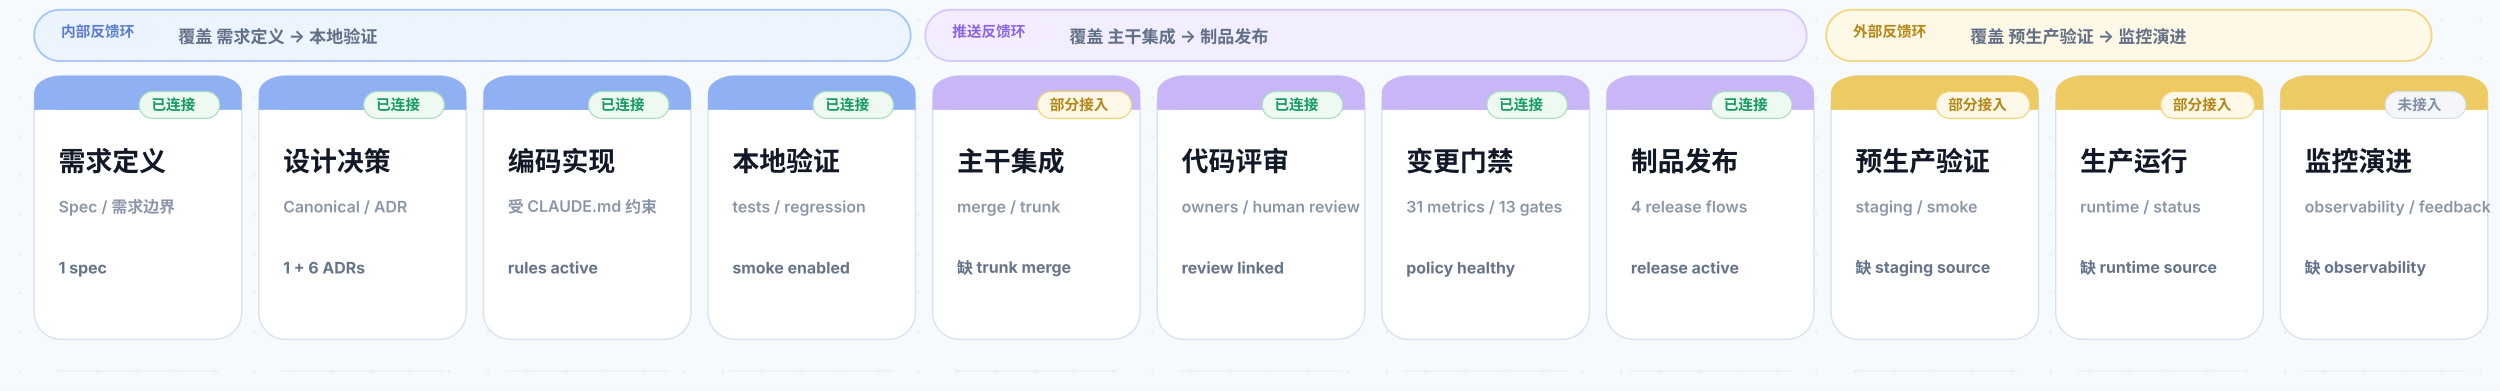
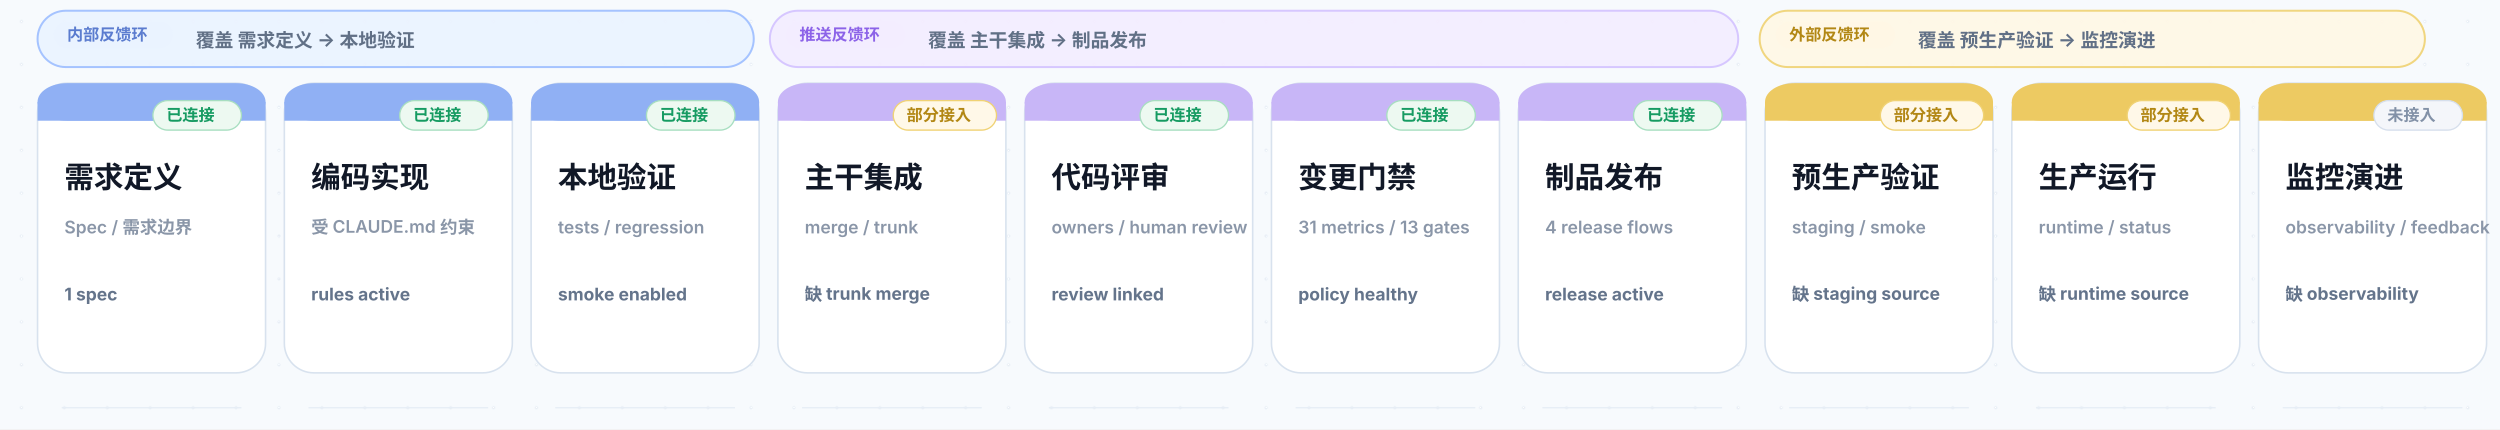
- <svg xmlns="http://www.w3.org/2000/svg" width="2048" height="320" viewBox="0 0 2048 320">
+ <svg xmlns="http://www.w3.org/2000/svg" width="1864" height="320" viewBox="0 0 1864 320">
  <defs>
    <pattern id="dots" width="32" height="32" patternUnits="userSpaceOnUse">
      <circle cx="16" cy="16" r="1.2" fill="#E9EEF5" />
    </pattern>
    <filter id="shadow" x="-10%" y="-10%" width="120%" height="140%">
      <feDropShadow dx="0" dy="8" stdDeviation="12" flood-color="#20304A" flood-opacity="0.06" />
    </filter>
    <marker id="arrowGray" markerWidth="8" markerHeight="8" refX="7" refY="4" orient="auto">
      <path d="M0,0 L8,4 L0,8 z" fill="#94A3B8" />
    </marker>
    <marker id="arrowGreen" markerWidth="10" markerHeight="10" refX="8" refY="5" orient="auto">
      <path d="M0,0 L10,5 L0,10 z" fill="#23B26D" />
    </marker>
    <marker id="arrowPurple" markerWidth="10" markerHeight="10" refX="8" refY="5" orient="auto">
      <path d="M0,0 L10,5 L0,10 z" fill="#9C6FFF" />
    </marker>
  </defs>
-   <rect width="2048" height="320" fill="#F7FAFD" />
-   <rect width="2048" height="320" fill="url(#dots)" />
-   <rect x="28" y="8" width="718" height="42" rx="21" ry="21" fill="#EAF3FF" stroke="#9EBEFF" stroke-width="1.5" opacity="0.92" />
+   <rect width="1864" height="320" fill="#F7FAFD" />
+   <rect width="1864" height="320" fill="url(#dots)" />
+   <rect x="28" y="8" width="534" height="42" rx="21" ry="21" fill="#EAF3FF" stroke="#9EBEFF" stroke-width="1.5" opacity="0.92" />
  <rect x="40" y="16" width="89" height="20" rx="10" ry="10" fill="#EAF3FF" stroke="none" stroke-width="1" />
  <text x="50" y="30" font-size="12" font-weight="700" fill="#5B7CCF" text-anchor="start" font-family="Inter, PingFang SC, Microsoft YaHei, Noto Sans SC, sans-serif">内部反馈环</text>
  <text x="146" y="35" font-size="14" font-weight="700" fill="#617086" text-anchor="start" font-family="Inter, PingFang SC, Microsoft YaHei, Noto Sans SC, sans-serif">覆盖 需求定义 → 本地验证</text>
-   <rect x="758" y="8" width="722" height="42" rx="21" ry="21" fill="#F3EDFF" stroke="#D4C2FF" stroke-width="1.5" opacity="0.92" />
-   <rect x="770" y="16" width="89" height="20" rx="10" ry="10" fill="#F3EDFF" stroke="none" stroke-width="1" />
-   <text x="780" y="30" font-size="12" font-weight="700" fill="#8C63E8" text-anchor="start" font-family="Inter, PingFang SC, Microsoft YaHei, Noto Sans SC, sans-serif">推送反馈环</text>
-   <text x="876" y="35" font-size="14" font-weight="700" fill="#617086" text-anchor="start" font-family="Inter, PingFang SC, Microsoft YaHei, Noto Sans SC, sans-serif">覆盖 主干集成 → 制品发布</text>
-   <rect x="1496" y="8" width="496" height="42" rx="21" ry="21" fill="#FFF7E5" stroke="#F0D274" stroke-width="1.5" opacity="0.92" />
-   <rect x="1508" y="16" width="89" height="20" rx="10" ry="10" fill="#FFF7E5" stroke="none" stroke-width="1" />
-   <text x="1518" y="30" font-size="12" font-weight="700" fill="#B28714" text-anchor="start" font-family="Inter, PingFang SC, Microsoft YaHei, Noto Sans SC, sans-serif">外部反馈环</text>
-   <text x="1614" y="35" font-size="14" font-weight="700" fill="#617086" text-anchor="start" font-family="Inter, PingFang SC, Microsoft YaHei, Noto Sans SC, sans-serif">覆盖 预生产验证 → 监控演进</text>
+   <rect x="574" y="8" width="722" height="42" rx="21" ry="21" fill="#F3EDFF" stroke="#D4C2FF" stroke-width="1.5" opacity="0.92" />
+   <rect x="586" y="16" width="89" height="20" rx="10" ry="10" fill="#F3EDFF" stroke="none" stroke-width="1" />
+   <text x="596" y="30" font-size="12" font-weight="700" fill="#8C63E8" text-anchor="start" font-family="Inter, PingFang SC, Microsoft YaHei, Noto Sans SC, sans-serif">推送反馈环</text>
+   <text x="692" y="35" font-size="14" font-weight="700" fill="#617086" text-anchor="start" font-family="Inter, PingFang SC, Microsoft YaHei, Noto Sans SC, sans-serif">覆盖 主干集成 → 制品发布</text>
+   <rect x="1312" y="8" width="496" height="42" rx="21" ry="21" fill="#FFF7E5" stroke="#F0D274" stroke-width="1.5" opacity="0.92" />
+   <rect x="1324" y="16" width="89" height="20" rx="10" ry="10" fill="#FFF7E5" stroke="none" stroke-width="1" />
+   <text x="1334" y="30" font-size="12" font-weight="700" fill="#B28714" text-anchor="start" font-family="Inter, PingFang SC, Microsoft YaHei, Noto Sans SC, sans-serif">外部反馈环</text>
+   <text x="1430" y="35" font-size="14" font-weight="700" fill="#617086" text-anchor="start" font-family="Inter, PingFang SC, Microsoft YaHei, Noto Sans SC, sans-serif">覆盖 预生产验证 → 监控演进</text>
  <rect x="28" y="62" width="170" height="216" rx="22" ry="22" fill="#FFFFFF" stroke="#D8E2EE" stroke-width="1.2" />
  <rect x="28" y="62" width="170" height="28" rx="22" ry="22" fill="#90B0F4" stroke="none" stroke-width="0" />
  <rect x="28" y="76" width="170" height="14" rx="0" ry="0" fill="#90B0F4" stroke="none" stroke-width="0" />
  <rect x="114" y="75" width="66" height="22" rx="11" ry="11" fill="#EDF9F1" stroke="#A7DEC0" stroke-width="1" />
  <text x="124" y="90" font-size="12" font-weight="700" fill="#169B62" text-anchor="start" font-family="Inter, PingFang SC, Microsoft YaHei, Noto Sans SC, sans-serif">已连接</text>
  <text x="48" y="140" font-size="22" font-weight="800" fill="#111827" text-anchor="start" font-family="Inter, PingFang SC, Microsoft YaHei, Noto Sans SC, sans-serif">需求定义</text>
  <text x="48" y="174" font-size="13" font-weight="600" fill="#8A96A8" text-anchor="start" font-family="Inter, PingFang SC, Microsoft YaHei, Noto Sans SC, sans-serif">Spec / 需求边界</text>
  <line x1="46" y1="304" x2="180" y2="304" stroke="#E6EDF5" stroke-width="1" />
  <text x="48" y="224" font-size="13" font-weight="700" fill="#64748B" text-anchor="start" font-family="Inter, PingFang SC, Microsoft YaHei, Noto Sans SC, sans-serif">1 spec</text>
  <rect x="212" y="62" width="170" height="216" rx="22" ry="22" fill="#FFFFFF" stroke="#D8E2EE" stroke-width="1.2" />
  <rect x="212" y="62" width="170" height="28" rx="22" ry="22" fill="#90B0F4" stroke="none" stroke-width="0" />
  <rect x="212" y="76" width="170" height="14" rx="0" ry="0" fill="#90B0F4" stroke="none" stroke-width="0" />
  <rect x="298" y="75" width="66" height="22" rx="11" ry="11" fill="#EDF9F1" stroke="#A7DEC0" stroke-width="1" />
  <text x="308" y="90" font-size="12" font-weight="700" fill="#169B62" text-anchor="start" font-family="Inter, PingFang SC, Microsoft YaHei, Noto Sans SC, sans-serif">已连接</text>
-   <text x="232" y="140" font-size="22" font-weight="800" fill="#111827" text-anchor="start" font-family="Inter, PingFang SC, Microsoft YaHei, Noto Sans SC, sans-serif">设计决策</text>
-   <text x="232" y="174" font-size="13" font-weight="600" fill="#8A96A8" text-anchor="start" font-family="Inter, PingFang SC, Microsoft YaHei, Noto Sans SC, sans-serif">Canonical / ADR</text>
+   <text x="232" y="140" font-size="22" font-weight="800" fill="#111827" text-anchor="start" font-family="Inter, PingFang SC, Microsoft YaHei, Noto Sans SC, sans-serif">编码实现</text>
+   <text x="232" y="174" font-size="13" font-weight="600" fill="#8A96A8" text-anchor="start" font-family="Inter, PingFang SC, Microsoft YaHei, Noto Sans SC, sans-serif">受 CLAUDE.md 约束</text>
  <line x1="230" y1="304" x2="364" y2="304" stroke="#E6EDF5" stroke-width="1" />
-   <text x="232" y="224" font-size="13" font-weight="700" fill="#64748B" text-anchor="start" font-family="Inter, PingFang SC, Microsoft YaHei, Noto Sans SC, sans-serif">1 + 6 ADRs</text>
+   <text x="232" y="224" font-size="13" font-weight="700" fill="#64748B" text-anchor="start" font-family="Inter, PingFang SC, Microsoft YaHei, Noto Sans SC, sans-serif">rules active</text>
  <rect x="396" y="62" width="170" height="216" rx="22" ry="22" fill="#FFFFFF" stroke="#D8E2EE" stroke-width="1.2" />
  <rect x="396" y="62" width="170" height="28" rx="22" ry="22" fill="#90B0F4" stroke="none" stroke-width="0" />
  <rect x="396" y="76" width="170" height="14" rx="0" ry="0" fill="#90B0F4" stroke="none" stroke-width="0" />
  <rect x="482" y="75" width="66" height="22" rx="11" ry="11" fill="#EDF9F1" stroke="#A7DEC0" stroke-width="1" />
  <text x="492" y="90" font-size="12" font-weight="700" fill="#169B62" text-anchor="start" font-family="Inter, PingFang SC, Microsoft YaHei, Noto Sans SC, sans-serif">已连接</text>
-   <text x="416" y="140" font-size="22" font-weight="800" fill="#111827" text-anchor="start" font-family="Inter, PingFang SC, Microsoft YaHei, Noto Sans SC, sans-serif">编码实现</text>
-   <text x="416" y="174" font-size="13" font-weight="600" fill="#8A96A8" text-anchor="start" font-family="Inter, PingFang SC, Microsoft YaHei, Noto Sans SC, sans-serif">受 CLAUDE.md 约束</text>
+   <text x="416" y="140" font-size="22" font-weight="800" fill="#111827" text-anchor="start" font-family="Inter, PingFang SC, Microsoft YaHei, Noto Sans SC, sans-serif">本地验证</text>
+   <text x="416" y="174" font-size="13" font-weight="600" fill="#8A96A8" text-anchor="start" font-family="Inter, PingFang SC, Microsoft YaHei, Noto Sans SC, sans-serif">tests / regression</text>
  <line x1="414" y1="304" x2="548" y2="304" stroke="#E6EDF5" stroke-width="1" />
-   <text x="416" y="224" font-size="13" font-weight="700" fill="#64748B" text-anchor="start" font-family="Inter, PingFang SC, Microsoft YaHei, Noto Sans SC, sans-serif">rules active</text>
+   <text x="416" y="224" font-size="13" font-weight="700" fill="#64748B" text-anchor="start" font-family="Inter, PingFang SC, Microsoft YaHei, Noto Sans SC, sans-serif">smoke enabled</text>
  <rect x="580" y="62" width="170" height="216" rx="22" ry="22" fill="#FFFFFF" stroke="#D8E2EE" stroke-width="1.2" />
-   <rect x="580" y="62" width="170" height="28" rx="22" ry="22" fill="#90B0F4" stroke="none" stroke-width="0" />
-   <rect x="580" y="76" width="170" height="14" rx="0" ry="0" fill="#90B0F4" stroke="none" stroke-width="0" />
-   <rect x="666" y="75" width="66" height="22" rx="11" ry="11" fill="#EDF9F1" stroke="#A7DEC0" stroke-width="1" />
-   <text x="676" y="90" font-size="12" font-weight="700" fill="#169B62" text-anchor="start" font-family="Inter, PingFang SC, Microsoft YaHei, Noto Sans SC, sans-serif">已连接</text>
-   <text x="600" y="140" font-size="22" font-weight="800" fill="#111827" text-anchor="start" font-family="Inter, PingFang SC, Microsoft YaHei, Noto Sans SC, sans-serif">本地验证</text>
-   <text x="600" y="174" font-size="13" font-weight="600" fill="#8A96A8" text-anchor="start" font-family="Inter, PingFang SC, Microsoft YaHei, Noto Sans SC, sans-serif">tests / regression</text>
+   <rect x="580" y="62" width="170" height="28" rx="22" ry="22" fill="#C8B6F7" stroke="none" stroke-width="0" />
+   <rect x="580" y="76" width="170" height="14" rx="0" ry="0" fill="#C8B6F7" stroke="none" stroke-width="0" />
+   <rect x="666" y="75" width="77" height="22" rx="11" ry="11" fill="#FFF8E8" stroke="#F0D274" stroke-width="1" />
+   <text x="676" y="90" font-size="12" font-weight="700" fill="#B28714" text-anchor="start" font-family="Inter, PingFang SC, Microsoft YaHei, Noto Sans SC, sans-serif">部分接入</text>
+   <text x="600" y="140" font-size="22" font-weight="800" fill="#111827" text-anchor="start" font-family="Inter, PingFang SC, Microsoft YaHei, Noto Sans SC, sans-serif">主干集成</text>
+   <text x="600" y="174" font-size="13" font-weight="600" fill="#8A96A8" text-anchor="start" font-family="Inter, PingFang SC, Microsoft YaHei, Noto Sans SC, sans-serif">merge / trunk</text>
  <line x1="598" y1="304" x2="732" y2="304" stroke="#E6EDF5" stroke-width="1" />
-   <text x="600" y="224" font-size="13" font-weight="700" fill="#64748B" text-anchor="start" font-family="Inter, PingFang SC, Microsoft YaHei, Noto Sans SC, sans-serif">smoke enabled</text>
+   <text x="600" y="224" font-size="13" font-weight="700" fill="#64748B" text-anchor="start" font-family="Inter, PingFang SC, Microsoft YaHei, Noto Sans SC, sans-serif">缺 trunk merge</text>
  <rect x="764" y="62" width="170" height="216" rx="22" ry="22" fill="#FFFFFF" stroke="#D8E2EE" stroke-width="1.2" />
  <rect x="764" y="62" width="170" height="28" rx="22" ry="22" fill="#C8B6F7" stroke="none" stroke-width="0" />
  <rect x="764" y="76" width="170" height="14" rx="0" ry="0" fill="#C8B6F7" stroke="none" stroke-width="0" />
-   <rect x="850" y="75" width="77" height="22" rx="11" ry="11" fill="#FFF8E8" stroke="#F0D274" stroke-width="1" />
-   <text x="860" y="90" font-size="12" font-weight="700" fill="#B28714" text-anchor="start" font-family="Inter, PingFang SC, Microsoft YaHei, Noto Sans SC, sans-serif">部分接入</text>
-   <text x="784" y="140" font-size="22" font-weight="800" fill="#111827" text-anchor="start" font-family="Inter, PingFang SC, Microsoft YaHei, Noto Sans SC, sans-serif">主干集成</text>
-   <text x="784" y="174" font-size="13" font-weight="600" fill="#8A96A8" text-anchor="start" font-family="Inter, PingFang SC, Microsoft YaHei, Noto Sans SC, sans-serif">merge / trunk</text>
+   <rect x="850" y="75" width="66" height="22" rx="11" ry="11" fill="#EDF9F1" stroke="#A7DEC0" stroke-width="1" />
+   <text x="860" y="90" font-size="12" font-weight="700" fill="#169B62" text-anchor="start" font-family="Inter, PingFang SC, Microsoft YaHei, Noto Sans SC, sans-serif">已连接</text>
+   <text x="784" y="140" font-size="22" font-weight="800" fill="#111827" text-anchor="start" font-family="Inter, PingFang SC, Microsoft YaHei, Noto Sans SC, sans-serif">代码评审</text>
+   <text x="784" y="174" font-size="13" font-weight="600" fill="#8A96A8" text-anchor="start" font-family="Inter, PingFang SC, Microsoft YaHei, Noto Sans SC, sans-serif">owners / human review</text>
  <line x1="782" y1="304" x2="916" y2="304" stroke="#E6EDF5" stroke-width="1" />
-   <text x="784" y="224" font-size="13" font-weight="700" fill="#64748B" text-anchor="start" font-family="Inter, PingFang SC, Microsoft YaHei, Noto Sans SC, sans-serif">缺 trunk merge</text>
+   <text x="784" y="224" font-size="13" font-weight="700" fill="#64748B" text-anchor="start" font-family="Inter, PingFang SC, Microsoft YaHei, Noto Sans SC, sans-serif">review linked</text>
  <rect x="948" y="62" width="170" height="216" rx="22" ry="22" fill="#FFFFFF" stroke="#D8E2EE" stroke-width="1.2" />
  <rect x="948" y="62" width="170" height="28" rx="22" ry="22" fill="#C8B6F7" stroke="none" stroke-width="0" />
  <rect x="948" y="76" width="170" height="14" rx="0" ry="0" fill="#C8B6F7" stroke="none" stroke-width="0" />
  <rect x="1034" y="75" width="66" height="22" rx="11" ry="11" fill="#EDF9F1" stroke="#A7DEC0" stroke-width="1" />
  <text x="1044" y="90" font-size="12" font-weight="700" fill="#169B62" text-anchor="start" font-family="Inter, PingFang SC, Microsoft YaHei, Noto Sans SC, sans-serif">已连接</text>
-   <text x="968" y="140" font-size="22" font-weight="800" fill="#111827" text-anchor="start" font-family="Inter, PingFang SC, Microsoft YaHei, Noto Sans SC, sans-serif">代码评审</text>
-   <text x="968" y="174" font-size="13" font-weight="600" fill="#8A96A8" text-anchor="start" font-family="Inter, PingFang SC, Microsoft YaHei, Noto Sans SC, sans-serif">owners / human review</text>
+   <text x="968" y="140" font-size="22" font-weight="800" fill="#111827" text-anchor="start" font-family="Inter, PingFang SC, Microsoft YaHei, Noto Sans SC, sans-serif">变更门禁</text>
+   <text x="968" y="174" font-size="13" font-weight="600" fill="#8A96A8" text-anchor="start" font-family="Inter, PingFang SC, Microsoft YaHei, Noto Sans SC, sans-serif">31 metrics / 13 gates</text>
  <line x1="966" y1="304" x2="1100" y2="304" stroke="#E6EDF5" stroke-width="1" />
-   <text x="968" y="224" font-size="13" font-weight="700" fill="#64748B" text-anchor="start" font-family="Inter, PingFang SC, Microsoft YaHei, Noto Sans SC, sans-serif">review linked</text>
+   <text x="968" y="224" font-size="13" font-weight="700" fill="#64748B" text-anchor="start" font-family="Inter, PingFang SC, Microsoft YaHei, Noto Sans SC, sans-serif">policy healthy</text>
  <rect x="1132" y="62" width="170" height="216" rx="22" ry="22" fill="#FFFFFF" stroke="#D8E2EE" stroke-width="1.2" />
  <rect x="1132" y="62" width="170" height="28" rx="22" ry="22" fill="#C8B6F7" stroke="none" stroke-width="0" />
  <rect x="1132" y="76" width="170" height="14" rx="0" ry="0" fill="#C8B6F7" stroke="none" stroke-width="0" />
  <rect x="1218" y="75" width="66" height="22" rx="11" ry="11" fill="#EDF9F1" stroke="#A7DEC0" stroke-width="1" />
  <text x="1228" y="90" font-size="12" font-weight="700" fill="#169B62" text-anchor="start" font-family="Inter, PingFang SC, Microsoft YaHei, Noto Sans SC, sans-serif">已连接</text>
-   <text x="1152" y="140" font-size="22" font-weight="800" fill="#111827" text-anchor="start" font-family="Inter, PingFang SC, Microsoft YaHei, Noto Sans SC, sans-serif">变更门禁</text>
-   <text x="1152" y="174" font-size="13" font-weight="600" fill="#8A96A8" text-anchor="start" font-family="Inter, PingFang SC, Microsoft YaHei, Noto Sans SC, sans-serif">31 metrics / 13 gates</text>
+   <text x="1152" y="140" font-size="22" font-weight="800" fill="#111827" text-anchor="start" font-family="Inter, PingFang SC, Microsoft YaHei, Noto Sans SC, sans-serif">制品发布</text>
+   <text x="1152" y="174" font-size="13" font-weight="600" fill="#8A96A8" text-anchor="start" font-family="Inter, PingFang SC, Microsoft YaHei, Noto Sans SC, sans-serif">4 release flows</text>
  <line x1="1150" y1="304" x2="1284" y2="304" stroke="#E6EDF5" stroke-width="1" />
-   <text x="1152" y="224" font-size="13" font-weight="700" fill="#64748B" text-anchor="start" font-family="Inter, PingFang SC, Microsoft YaHei, Noto Sans SC, sans-serif">policy healthy</text>
+   <text x="1152" y="224" font-size="13" font-weight="700" fill="#64748B" text-anchor="start" font-family="Inter, PingFang SC, Microsoft YaHei, Noto Sans SC, sans-serif">release active</text>
  <rect x="1316" y="62" width="170" height="216" rx="22" ry="22" fill="#FFFFFF" stroke="#D8E2EE" stroke-width="1.2" />
-   <rect x="1316" y="62" width="170" height="28" rx="22" ry="22" fill="#C8B6F7" stroke="none" stroke-width="0" />
-   <rect x="1316" y="76" width="170" height="14" rx="0" ry="0" fill="#C8B6F7" stroke="none" stroke-width="0" />
-   <rect x="1402" y="75" width="66" height="22" rx="11" ry="11" fill="#EDF9F1" stroke="#A7DEC0" stroke-width="1" />
-   <text x="1412" y="90" font-size="12" font-weight="700" fill="#169B62" text-anchor="start" font-family="Inter, PingFang SC, Microsoft YaHei, Noto Sans SC, sans-serif">已连接</text>
-   <text x="1336" y="140" font-size="22" font-weight="800" fill="#111827" text-anchor="start" font-family="Inter, PingFang SC, Microsoft YaHei, Noto Sans SC, sans-serif">制品发布</text>
-   <text x="1336" y="174" font-size="13" font-weight="600" fill="#8A96A8" text-anchor="start" font-family="Inter, PingFang SC, Microsoft YaHei, Noto Sans SC, sans-serif">4 release flows</text>
+   <rect x="1316" y="62" width="170" height="28" rx="22" ry="22" fill="#EDCA62" stroke="none" stroke-width="0" />
+   <rect x="1316" y="76" width="170" height="14" rx="0" ry="0" fill="#EDCA62" stroke="none" stroke-width="0" />
+   <rect x="1402" y="75" width="77" height="22" rx="11" ry="11" fill="#FFF8E8" stroke="#F0D274" stroke-width="1" />
+   <text x="1412" y="90" font-size="12" font-weight="700" fill="#B28714" text-anchor="start" font-family="Inter, PingFang SC, Microsoft YaHei, Noto Sans SC, sans-serif">部分接入</text>
+   <text x="1336" y="140" font-size="22" font-weight="800" fill="#111827" text-anchor="start" font-family="Inter, PingFang SC, Microsoft YaHei, Noto Sans SC, sans-serif">预生产验证</text>
+   <text x="1336" y="174" font-size="13" font-weight="600" fill="#8A96A8" text-anchor="start" font-family="Inter, PingFang SC, Microsoft YaHei, Noto Sans SC, sans-serif">staging / smoke</text>
  <line x1="1334" y1="304" x2="1468" y2="304" stroke="#E6EDF5" stroke-width="1" />
-   <text x="1336" y="224" font-size="13" font-weight="700" fill="#64748B" text-anchor="start" font-family="Inter, PingFang SC, Microsoft YaHei, Noto Sans SC, sans-serif">release active</text>
+   <text x="1336" y="224" font-size="13" font-weight="700" fill="#64748B" text-anchor="start" font-family="Inter, PingFang SC, Microsoft YaHei, Noto Sans SC, sans-serif">缺 staging source</text>
  <rect x="1500" y="62" width="170" height="216" rx="22" ry="22" fill="#FFFFFF" stroke="#D8E2EE" stroke-width="1.2" />
  <rect x="1500" y="62" width="170" height="28" rx="22" ry="22" fill="#EDCA62" stroke="none" stroke-width="0" />
  <rect x="1500" y="76" width="170" height="14" rx="0" ry="0" fill="#EDCA62" stroke="none" stroke-width="0" />
  <rect x="1586" y="75" width="77" height="22" rx="11" ry="11" fill="#FFF8E8" stroke="#F0D274" stroke-width="1" />
  <text x="1596" y="90" font-size="12" font-weight="700" fill="#B28714" text-anchor="start" font-family="Inter, PingFang SC, Microsoft YaHei, Noto Sans SC, sans-serif">部分接入</text>
-   <text x="1520" y="140" font-size="22" font-weight="800" fill="#111827" text-anchor="start" font-family="Inter, PingFang SC, Microsoft YaHei, Noto Sans SC, sans-serif">预生产验证</text>
-   <text x="1520" y="174" font-size="13" font-weight="600" fill="#8A96A8" text-anchor="start" font-family="Inter, PingFang SC, Microsoft YaHei, Noto Sans SC, sans-serif">staging / smoke</text>
+   <text x="1520" y="140" font-size="22" font-weight="800" fill="#111827" text-anchor="start" font-family="Inter, PingFang SC, Microsoft YaHei, Noto Sans SC, sans-serif">生产运行</text>
+   <text x="1520" y="174" font-size="13" font-weight="600" fill="#8A96A8" text-anchor="start" font-family="Inter, PingFang SC, Microsoft YaHei, Noto Sans SC, sans-serif">runtime / status</text>
  <line x1="1518" y1="304" x2="1652" y2="304" stroke="#E6EDF5" stroke-width="1" />
-   <text x="1520" y="224" font-size="13" font-weight="700" fill="#64748B" text-anchor="start" font-family="Inter, PingFang SC, Microsoft YaHei, Noto Sans SC, sans-serif">缺 staging source</text>
+   <text x="1520" y="224" font-size="13" font-weight="700" fill="#64748B" text-anchor="start" font-family="Inter, PingFang SC, Microsoft YaHei, Noto Sans SC, sans-serif">缺 runtime source</text>
  <rect x="1684" y="62" width="170" height="216" rx="22" ry="22" fill="#FFFFFF" stroke="#D8E2EE" stroke-width="1.2" />
  <rect x="1684" y="62" width="170" height="28" rx="22" ry="22" fill="#EDCA62" stroke="none" stroke-width="0" />
  <rect x="1684" y="76" width="170" height="14" rx="0" ry="0" fill="#EDCA62" stroke="none" stroke-width="0" />
-   <rect x="1770" y="75" width="77" height="22" rx="11" ry="11" fill="#FFF8E8" stroke="#F0D274" stroke-width="1" />
-   <text x="1780" y="90" font-size="12" font-weight="700" fill="#B28714" text-anchor="start" font-family="Inter, PingFang SC, Microsoft YaHei, Noto Sans SC, sans-serif">部分接入</text>
-   <text x="1704" y="140" font-size="22" font-weight="800" fill="#111827" text-anchor="start" font-family="Inter, PingFang SC, Microsoft YaHei, Noto Sans SC, sans-serif">生产运行</text>
-   <text x="1704" y="174" font-size="13" font-weight="600" fill="#8A96A8" text-anchor="start" font-family="Inter, PingFang SC, Microsoft YaHei, Noto Sans SC, sans-serif">runtime / status</text>
+   <rect x="1770" y="75" width="66" height="22" rx="11" ry="11" fill="#F4F6FA" stroke="#D6DFEC" stroke-width="1" />
+   <text x="1780" y="90" font-size="12" font-weight="700" fill="#8291A7" text-anchor="start" font-family="Inter, PingFang SC, Microsoft YaHei, Noto Sans SC, sans-serif">未接入</text>
+   <text x="1704" y="140" font-size="22" font-weight="800" fill="#111827" text-anchor="start" font-family="Inter, PingFang SC, Microsoft YaHei, Noto Sans SC, sans-serif">监控演进</text>
+   <text x="1704" y="174" font-size="13" font-weight="600" fill="#8A96A8" text-anchor="start" font-family="Inter, PingFang SC, Microsoft YaHei, Noto Sans SC, sans-serif">observability / feedback</text>
  <line x1="1702" y1="304" x2="1836" y2="304" stroke="#E6EDF5" stroke-width="1" />
-   <text x="1704" y="224" font-size="13" font-weight="700" fill="#64748B" text-anchor="start" font-family="Inter, PingFang SC, Microsoft YaHei, Noto Sans SC, sans-serif">缺 runtime source</text>
-   <rect x="1868" y="62" width="170" height="216" rx="22" ry="22" fill="#FFFFFF" stroke="#D8E2EE" stroke-width="1.2" />
-   <rect x="1868" y="62" width="170" height="28" rx="22" ry="22" fill="#EDCA62" stroke="none" stroke-width="0" />
-   <rect x="1868" y="76" width="170" height="14" rx="0" ry="0" fill="#EDCA62" stroke="none" stroke-width="0" />
-   <rect x="1954" y="75" width="66" height="22" rx="11" ry="11" fill="#F4F6FA" stroke="#D6DFEC" stroke-width="1" />
-   <text x="1964" y="90" font-size="12" font-weight="700" fill="#8291A7" text-anchor="start" font-family="Inter, PingFang SC, Microsoft YaHei, Noto Sans SC, sans-serif">未接入</text>
-   <text x="1888" y="140" font-size="22" font-weight="800" fill="#111827" text-anchor="start" font-family="Inter, PingFang SC, Microsoft YaHei, Noto Sans SC, sans-serif">监控演进</text>
-   <text x="1888" y="174" font-size="13" font-weight="600" fill="#8A96A8" text-anchor="start" font-family="Inter, PingFang SC, Microsoft YaHei, Noto Sans SC, sans-serif">observability / feedback</text>
-   <line x1="1886" y1="304" x2="2020" y2="304" stroke="#E6EDF5" stroke-width="1" />
-   <text x="1888" y="224" font-size="13" font-weight="700" fill="#64748B" text-anchor="start" font-family="Inter, PingFang SC, Microsoft YaHei, Noto Sans SC, sans-serif">缺 observability</text>
+   <text x="1704" y="224" font-size="13" font-weight="700" fill="#64748B" text-anchor="start" font-family="Inter, PingFang SC, Microsoft YaHei, Noto Sans SC, sans-serif">缺 observability</text>
</svg>
